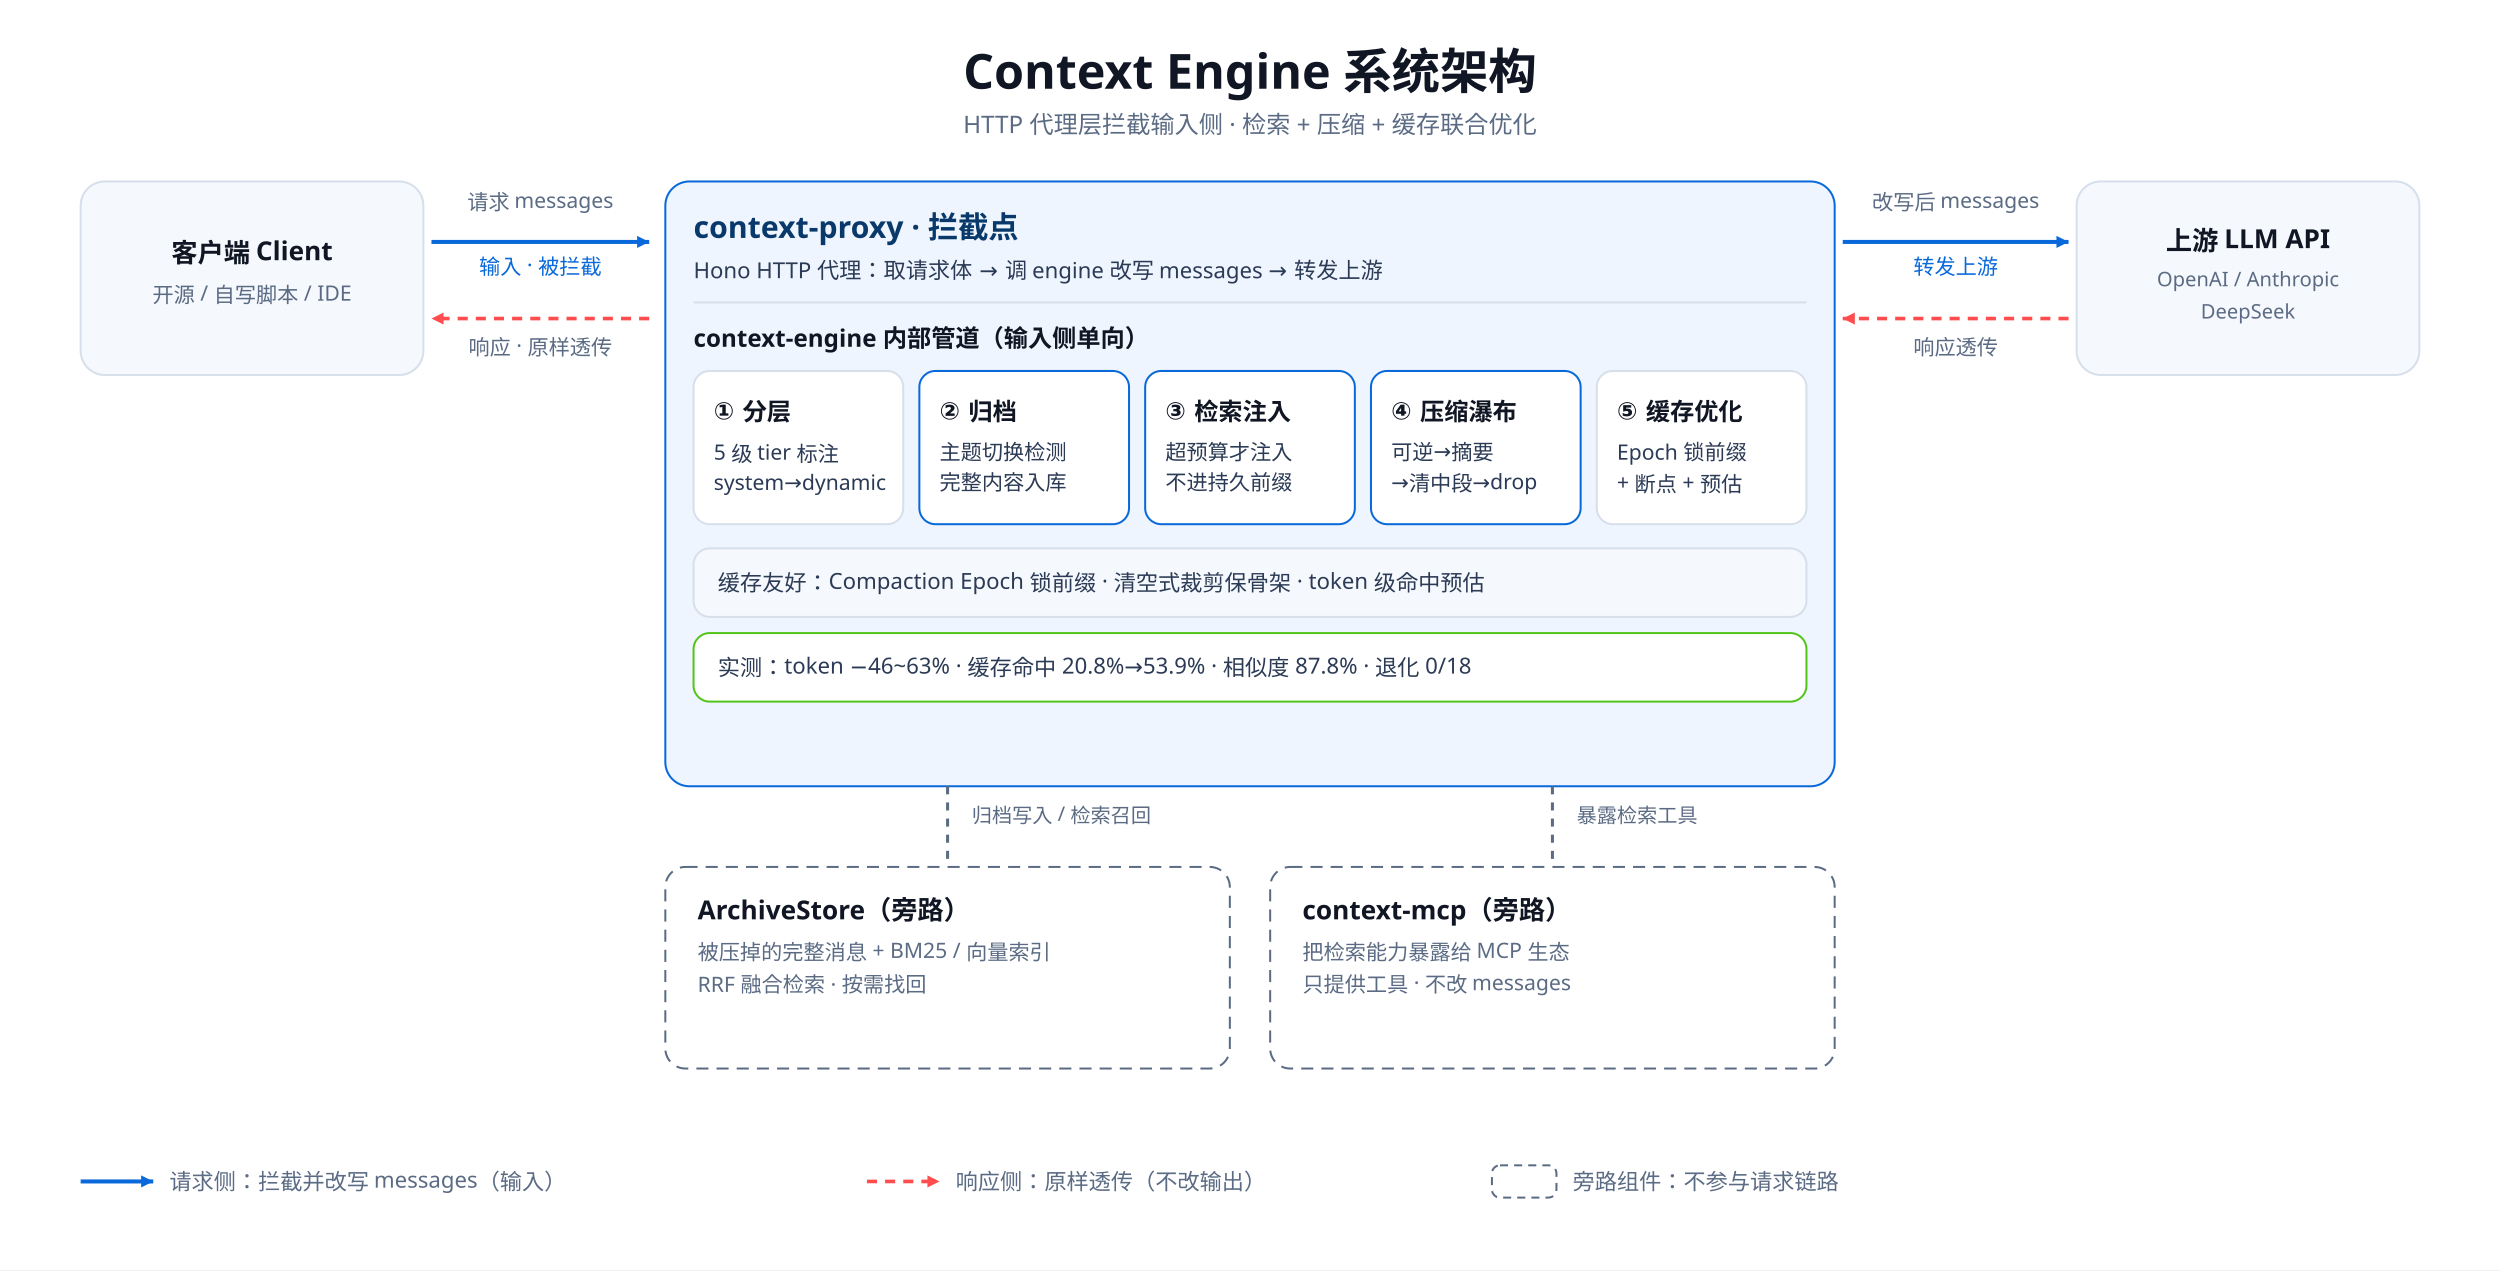
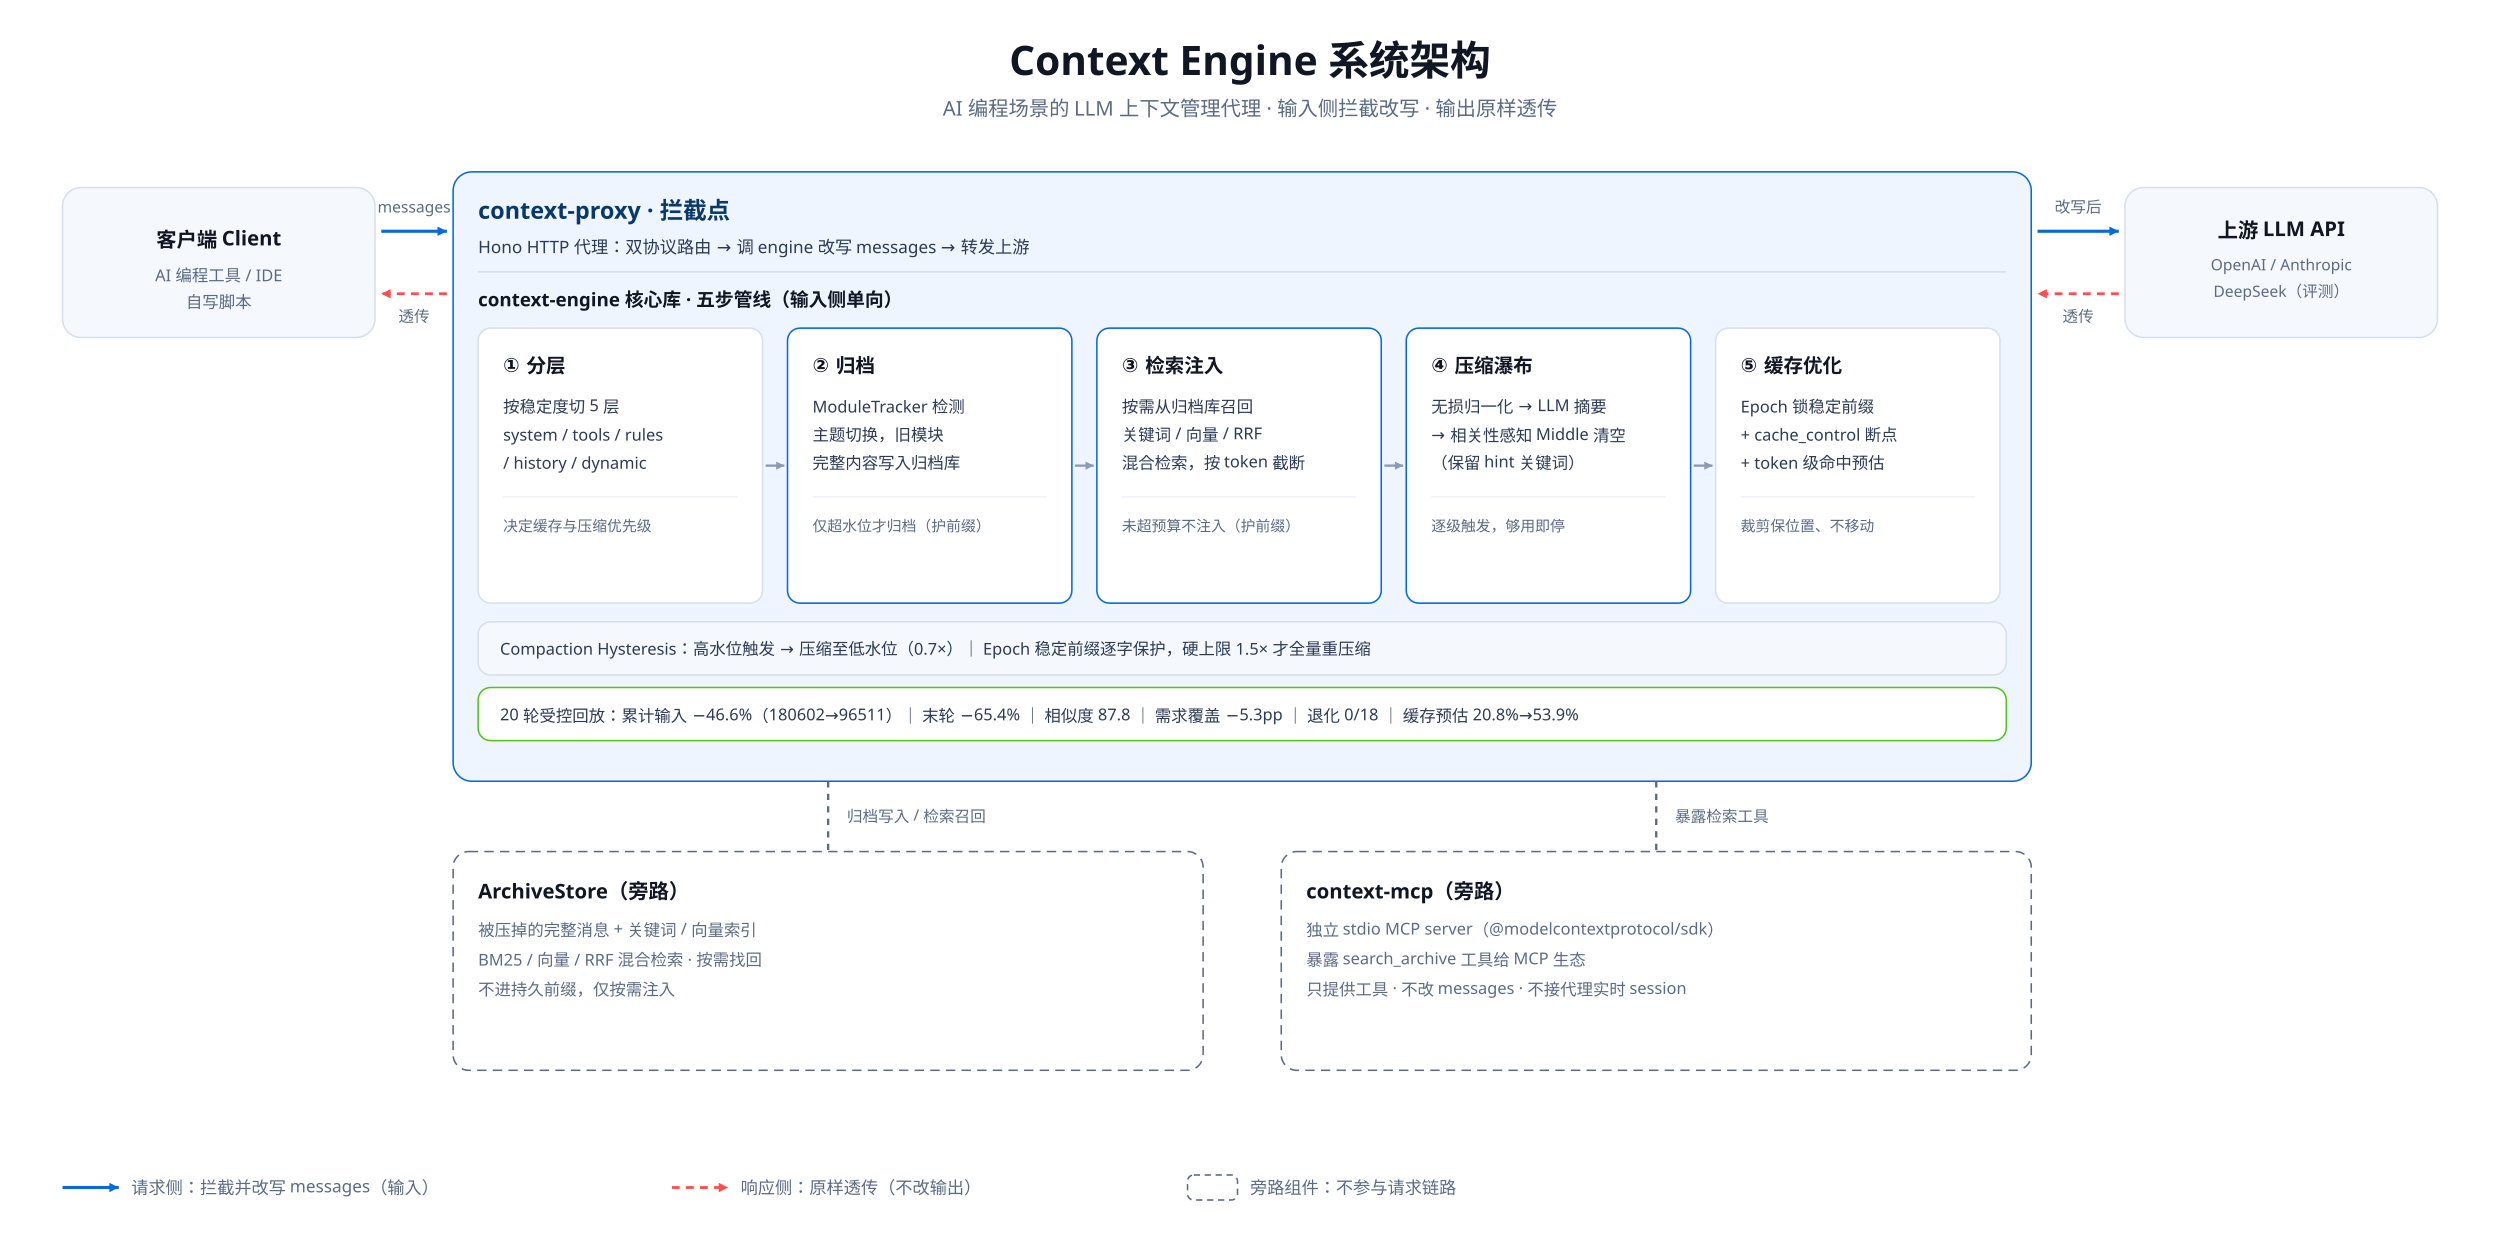
- <svg xmlns="http://www.w3.org/2000/svg" viewBox="0 0 1240 630" width="1240" height="630" font-family="'Microsoft YaHei','PingFang SC',system-ui,sans-serif">
+ <svg xmlns="http://www.w3.org/2000/svg" viewBox="0 0 1600 800" width="1600" height="800" font-family="'Microsoft YaHei','PingFang SC',system-ui,sans-serif">
  <defs>
    <marker id="arrB" viewBox="0 0 8 8" refX="7" refY="4" markerWidth="8" markerHeight="8" markerUnits="userSpaceOnUse" orient="auto">
      <path d="M1 1 L7 4 L1 7 Z" fill="#0969DA" />
    </marker>
    <marker id="arrR" viewBox="0 0 8 8" refX="7" refY="4" markerWidth="8" markerHeight="8" markerUnits="userSpaceOnUse" orient="auto">
      <path d="M1 1 L7 4 L1 7 Z" fill="#FF4D4F" />
    </marker>
+     <marker id="arrG" viewBox="0 0 8 8" refX="7" refY="4" markerWidth="7" markerHeight="7" markerUnits="userSpaceOnUse" orient="auto">
+       <path d="M1 1 L7 4 L1 7 Z" fill="#8C9BB3" />
+     </marker>
  </defs>
-   <rect x="0" y="0" width="1240" height="630" fill="#FFFFFF" />
-   <text x="620" y="44" text-anchor="middle" font-size="24" font-weight="600" fill="#101623">Context Engine 系统架构</text>
-   <text x="620" y="66" text-anchor="middle" font-size="12" fill="#5B6B84">HTTP 代理层拦截输入侧 · 检索 + 压缩 + 缓存联合优化</text>
-   <rect x="40" y="90" width="170" height="96" rx="12" fill="#F5F8FC" stroke="#D6DFEA" />
-   <text x="125" y="130" text-anchor="middle" font-size="13" font-weight="600" fill="#101623">客户端 Client</text>
-   <text x="125" y="150" text-anchor="middle" font-size="10.5" fill="#5B6B84">开源 / 自写脚本 / IDE</text>
-   <rect x="1030" y="90" width="170" height="96" rx="12" fill="#F5F8FC" stroke="#D6DFEA" />
-   <text x="1115" y="124" text-anchor="middle" font-size="13" font-weight="600" fill="#101623">上游 LLM API</text>
-   <text x="1115" y="142" text-anchor="middle" font-size="10" fill="#5B6B84">OpenAI / Anthropic</text>
-   <text x="1115" y="158" text-anchor="middle" font-size="10" fill="#5B6B84">DeepSeek</text>
-   <line x1="214" y1="120" x2="322" y2="120" stroke="#0969DA" stroke-width="2" marker-end="url(#arrB)" />
-   <text x="268" y="104" text-anchor="middle" font-size="10.5" fill="#5B6B84">请求 messages</text>
-   <text x="268" y="136" text-anchor="middle" font-size="10.5" fill="#0969DA">输入 · 被拦截</text>
-   <line x1="322" y1="158" x2="214" y2="158" stroke="#FF4D4F" stroke-width="1.8" stroke-dasharray="5 4" marker-end="url(#arrR)" />
-   <text x="268" y="176" text-anchor="middle" font-size="10.5" fill="#5B6B84">响应 · 原样透传</text>
-   <line x1="914" y1="120" x2="1026" y2="120" stroke="#0969DA" stroke-width="2" marker-end="url(#arrB)" />
-   <text x="970" y="104" text-anchor="middle" font-size="10.5" fill="#5B6B84">改写后 messages</text>
-   <text x="970" y="136" text-anchor="middle" font-size="10.5" fill="#0969DA">转发上游</text>
-   <line x1="1026" y1="158" x2="914" y2="158" stroke="#FF4D4F" stroke-width="1.8" stroke-dasharray="5 4" marker-end="url(#arrR)" />
-   <text x="970" y="176" text-anchor="middle" font-size="10.5" fill="#5B6B84">响应透传</text>
-   <rect x="330" y="90" width="580" height="300" rx="12" fill="#EEF5FE" stroke="#0969DA" />
-   <text x="344" y="118" font-size="15" font-weight="600" fill="#09396B">context-proxy · 拦截点</text>
-   <text x="344" y="138" font-size="11" fill="#2B3A55">Hono HTTP 代理：取请求体 → 调 engine 改写 messages → 转发上游</text>
-   <line x1="344" y1="150" x2="896" y2="150" stroke="#D6DFEA" />
-   <text x="344" y="172" font-size="12" font-weight="600" fill="#101623">context-engine 内部管道（输入侧单向）</text>
-   <g font-size="10.5" fill="#2B3A55">
-     <rect x="344" y="184" width="104" height="76" rx="8" fill="#FFFFFF" stroke="#D6DFEA" />
-     <text x="354" y="208" font-size="12" font-weight="600" fill="#101623">① 分层</text>
-     <text x="354" y="228">5 级 tier 标注</text>
-     <text x="354" y="243">system→dynamic</text>
-     <rect x="456" y="184" width="104" height="76" rx="8" fill="#FFFFFF" stroke="#0969DA" />
-     <text x="466" y="208" font-size="12" font-weight="600" fill="#101623">② 归档</text>
-     <text x="466" y="228">主题切换检测</text>
-     <text x="466" y="243">完整内容入库</text>
-     <rect x="568" y="184" width="104" height="76" rx="8" fill="#FFFFFF" stroke="#0969DA" />
-     <text x="578" y="208" font-size="12" font-weight="600" fill="#101623">③ 检索注入</text>
-     <text x="578" y="228">超预算才注入</text>
-     <text x="578" y="243">不进持久前缀</text>
-     <rect x="680" y="184" width="104" height="76" rx="8" fill="#FFFFFF" stroke="#0969DA" />
-     <text x="690" y="208" font-size="12" font-weight="600" fill="#101623">④ 压缩瀑布</text>
-     <text x="690" y="228">可逆→摘要</text>
-     <text x="690" y="243">→清中段→drop</text>
-     <rect x="792" y="184" width="104" height="76" rx="8" fill="#FFFFFF" stroke="#D6DFEA" />
-     <text x="802" y="208" font-size="12" font-weight="600" fill="#101623">⑤ 缓存优化</text>
-     <text x="802" y="228">Epoch 锁前缀</text>
-     <text x="802" y="243">+ 断点 + 预估</text>
-   </g>
-   <rect x="344" y="272" width="552" height="34" rx="8" fill="#F5F8FC" stroke="#D6DFEA" />
-   <text x="356" y="293" font-size="11" fill="#2B3A55">缓存友好：Compaction Epoch 锁前缀 · 清空式裁剪保骨架 · token 级命中预估</text>
-   <rect x="344" y="314" width="552" height="34" rx="8" fill="#FFFFFF" stroke="#52C41A" />
-   <text x="356" y="335" font-size="11" fill="#2B3A55">实测：token −46~63% · 缓存命中 20.8%→53.9% · 相似度 87.8% · 退化 0/18</text>
-   <line x1="470" y1="390" x2="470" y2="426" stroke="#5B6B84" stroke-width="1.5" stroke-dasharray="4 4" />
-   <text x="482" y="408" font-size="10" fill="#5B6B84">归档写入 / 检索召回</text>
-   <rect x="330" y="430" width="280" height="100" rx="10" fill="#FFFFFF" stroke="#5B6B84" stroke-dasharray="6 4" />
-   <text x="346" y="456" font-size="13" font-weight="600" fill="#101623">ArchiveStore（旁路）</text>
-   <text x="346" y="476" font-size="10.5" fill="#5B6B84">被压掉的完整消息 + BM25 / 向量索引</text>
-   <text x="346" y="492" font-size="10.5" fill="#5B6B84">RRF 融合检索 · 按需找回</text>
-   <line x1="770" y1="390" x2="770" y2="426" stroke="#5B6B84" stroke-width="1.5" stroke-dasharray="4 4" />
-   <text x="782" y="408" font-size="10" fill="#5B6B84">暴露检索工具</text>
-   <rect x="630" y="430" width="280" height="100" rx="10" fill="#FFFFFF" stroke="#5B6B84" stroke-dasharray="6 4" />
-   <text x="646" y="456" font-size="13" font-weight="600" fill="#101623">context-mcp（旁路）</text>
-   <text x="646" y="476" font-size="10.5" fill="#5B6B84">把检索能力暴露给 MCP 生态</text>
-   <text x="646" y="492" font-size="10.5" fill="#5B6B84">只提供工具 · 不改 messages</text>
-   <line x1="40" y1="586" x2="76" y2="586" stroke="#0969DA" stroke-width="2" marker-end="url(#arrB)" />
-   <text x="84" y="590" font-size="11" fill="#5B6B84">请求侧：拦截并改写 messages（输入）</text>
-   <line x1="430" y1="586" x2="466" y2="586" stroke="#FF4D4F" stroke-width="1.8" stroke-dasharray="5 4" marker-end="url(#arrR)" />
-   <text x="474" y="590" font-size="11" fill="#5B6B84">响应侧：原样透传（不改输出）</text>
-   <rect x="740" y="578" width="32" height="16" rx="4" fill="#FFFFFF" stroke="#5B6B84" stroke-dasharray="4 3" />
-   <text x="780" y="590" font-size="11" fill="#5B6B84">旁路组件：不参与请求链路</text>
+   <rect x="0" y="0" width="1600" height="800" fill="#FFFFFF" />
+   <text x="800" y="48" text-anchor="middle" font-size="26" font-weight="600" fill="#101623">Context Engine 系统架构</text>
+   <text x="800" y="74" text-anchor="middle" font-size="13" fill="#5B6B84">AI 编程场景的 LLM 上下文管理代理 · 输入侧拦截改写 · 输出原样透传</text>
+   <rect x="40" y="120" width="200" height="96" rx="12" fill="#F5F8FC" stroke="#D6DFEA" />
+   <text x="140" y="158" text-anchor="middle" font-size="13" font-weight="600" fill="#101623">客户端 Client</text>
+   <text x="140" y="180" text-anchor="middle" font-size="10.5" fill="#5B6B84">AI 编程工具 / IDE</text>
+   <text x="140" y="197" text-anchor="middle" font-size="10.5" fill="#5B6B84">自写脚本</text>
+   <rect x="1360" y="120" width="200" height="96" rx="12" fill="#F5F8FC" stroke="#D6DFEA" />
+   <text x="1460" y="152" text-anchor="middle" font-size="13" font-weight="600" fill="#101623">上游 LLM API</text>
+   <text x="1460" y="173" text-anchor="middle" font-size="10" fill="#5B6B84">OpenAI / Anthropic</text>
+   <text x="1460" y="190" text-anchor="middle" font-size="10" fill="#5B6B84">DeepSeek（评测）</text>
+   <line x1="244" y1="148" x2="286" y2="148" stroke="#0969DA" stroke-width="2" marker-end="url(#arrB)" />
+   <text x="265" y="136" text-anchor="middle" font-size="10" fill="#5B6B84">messages</text>
+   <line x1="286" y1="188" x2="244" y2="188" stroke="#FF4D4F" stroke-width="1.8" stroke-dasharray="5 4" marker-end="url(#arrR)" />
+   <text x="265" y="206" text-anchor="middle" font-size="10" fill="#5B6B84">透传</text>
+   <line x1="1304" y1="148" x2="1356" y2="148" stroke="#0969DA" stroke-width="2" marker-end="url(#arrB)" />
+   <text x="1330" y="136" text-anchor="middle" font-size="10" fill="#5B6B84">改写后</text>
+   <line x1="1356" y1="188" x2="1304" y2="188" stroke="#FF4D4F" stroke-width="1.8" stroke-dasharray="5 4" marker-end="url(#arrR)" />
+   <text x="1330" y="206" text-anchor="middle" font-size="10" fill="#5B6B84">透传</text>
+   <rect x="290" y="110" width="1010" height="390" rx="12" fill="#EEF5FE" stroke="#0969DA" />
+   <text x="306" y="140" font-size="15" font-weight="600" fill="#09396B">context-proxy · 拦截点</text>
+   <text x="306" y="162" font-size="11" fill="#2B3A55">Hono HTTP 代理：双协议路由 → 调 engine 改写 messages → 转发上游</text>
+   <line x1="306" y1="174" x2="1284" y2="174" stroke="#D6DFEA" />
+   <text x="306" y="196" font-size="12" font-weight="600" fill="#101623">context-engine 核心库 · 五步管线（输入侧单向）</text>
+   <rect x="306" y="210" width="182" height="176" rx="8" fill="#FFFFFF" stroke="#D6DFEA" />
+   <text x="322" y="238" font-size="12.5" font-weight="600" fill="#101623">① 分层</text>
+   <text x="322" y="264" font-size="10.5" fill="#2B3A55">按稳定度切 5 层</text>
+   <text x="322" y="282" font-size="10.5" fill="#2B3A55">system / tools / rules</text>
+   <text x="322" y="300" font-size="10.5" fill="#2B3A55">/ history / dynamic</text>
+   <line x1="322" y1="318" x2="472" y2="318" stroke="#EEF2F7" />
+   <text x="322" y="340" font-size="9.5" fill="#5B6B84">决定缓存与压缩优先级</text>
+   <line x1="490" y1="298" x2="502" y2="298" stroke="#8C9BB3" stroke-width="1.5" marker-end="url(#arrG)" />
+   <rect x="504" y="210" width="182" height="176" rx="8" fill="#FFFFFF" stroke="#0969DA" />
+   <text x="520" y="238" font-size="12.5" font-weight="600" fill="#101623">② 归档</text>
+   <text x="520" y="264" font-size="10.5" fill="#2B3A55">ModuleTracker 检测</text>
+   <text x="520" y="282" font-size="10.5" fill="#2B3A55">主题切换，旧模块</text>
+   <text x="520" y="300" font-size="10.5" fill="#2B3A55">完整内容写入归档库</text>
+   <line x1="520" y1="318" x2="670" y2="318" stroke="#EEF2F7" />
+   <text x="520" y="340" font-size="9.5" fill="#5B6B84">仅超水位才归档（护前缀）</text>
+   <line x1="688" y1="298" x2="700" y2="298" stroke="#8C9BB3" stroke-width="1.5" marker-end="url(#arrG)" />
+   <rect x="702" y="210" width="182" height="176" rx="8" fill="#FFFFFF" stroke="#0969DA" />
+   <text x="718" y="238" font-size="12.5" font-weight="600" fill="#101623">③ 检索注入</text>
+   <text x="718" y="264" font-size="10.5" fill="#2B3A55">按需从归档库召回</text>
+   <text x="718" y="282" font-size="10.5" fill="#2B3A55">关键词 / 向量 / RRF</text>
+   <text x="718" y="300" font-size="10.5" fill="#2B3A55">混合检索，按 token 截断</text>
+   <line x1="718" y1="318" x2="868" y2="318" stroke="#EEF2F7" />
+   <text x="718" y="340" font-size="9.5" fill="#5B6B84">未超预算不注入（护前缀）</text>
+   <line x1="886" y1="298" x2="898" y2="298" stroke="#8C9BB3" stroke-width="1.5" marker-end="url(#arrG)" />
+   <rect x="900" y="210" width="182" height="176" rx="8" fill="#FFFFFF" stroke="#0969DA" />
+   <text x="916" y="238" font-size="12.5" font-weight="600" fill="#101623">④ 压缩瀑布</text>
+   <text x="916" y="264" font-size="10.5" fill="#2B3A55">无损归一化 → LLM 摘要</text>
+   <text x="916" y="282" font-size="10.5" fill="#2B3A55">→ 相关性感知 Middle 清空</text>
+   <text x="916" y="300" font-size="10.5" fill="#2B3A55">（保留 hint 关键词）</text>
+   <line x1="916" y1="318" x2="1066" y2="318" stroke="#EEF2F7" />
+   <text x="916" y="340" font-size="9.5" fill="#5B6B84">逐级触发，够用即停</text>
+   <line x1="1084" y1="298" x2="1096" y2="298" stroke="#8C9BB3" stroke-width="1.5" marker-end="url(#arrG)" />
+   <rect x="1098" y="210" width="182" height="176" rx="8" fill="#FFFFFF" stroke="#D6DFEA" />
+   <text x="1114" y="238" font-size="12.5" font-weight="600" fill="#101623">⑤ 缓存优化</text>
+   <text x="1114" y="264" font-size="10.5" fill="#2B3A55">Epoch 锁稳定前缀</text>
+   <text x="1114" y="282" font-size="10.5" fill="#2B3A55">+ cache_control 断点</text>
+   <text x="1114" y="300" font-size="10.5" fill="#2B3A55">+ token 级命中预估</text>
+   <line x1="1114" y1="318" x2="1264" y2="318" stroke="#EEF2F7" />
+   <text x="1114" y="340" font-size="9.5" fill="#5B6B84">裁剪保位置、不移动</text>
+   <rect x="306" y="398" width="978" height="34" rx="8" fill="#F5F8FC" stroke="#D6DFEA" />
+   <text x="320" y="419" font-size="10.5" fill="#2B3A55">Compaction Hysteresis：高水位触发 → 压缩至低水位（0.7×）｜ Epoch 稳定前缀逐字保护，硬上限 1.5× 才全量重压缩</text>
+   <rect x="306" y="440" width="978" height="34" rx="8" fill="#FFFFFF" stroke="#52C41A" />
+   <text x="320" y="461" font-size="10.5" fill="#2B3A55">20 轮受控回放：累计输入 −46.6%（180602→96511）｜ 末轮 −65.4% ｜ 相似度 87.8 ｜ 需求覆盖 −5.3pp ｜ 退化 0/18 ｜ 缓存预估 20.8%→53.9%</text>
+   <line x1="530" y1="500" x2="530" y2="545" stroke="#5B6B84" stroke-width="1.5" stroke-dasharray="4 4" />
+   <text x="542" y="526" font-size="10" fill="#5B6B84">归档写入 / 检索召回</text>
+   <line x1="1060" y1="500" x2="1060" y2="545" stroke="#5B6B84" stroke-width="1.5" stroke-dasharray="4 4" />
+   <text x="1072" y="526" font-size="10" fill="#5B6B84">暴露检索工具</text>
+   <rect x="290" y="545" width="480" height="140" rx="10" fill="#FFFFFF" stroke="#5B6B84" stroke-dasharray="6 4" />
+   <text x="306" y="575" font-size="13" font-weight="600" fill="#101623">ArchiveStore（旁路）</text>
+   <text x="306" y="599" font-size="10.5" fill="#5B6B84">被压掉的完整消息 + 关键词 / 向量索引</text>
+   <text x="306" y="618" font-size="10.5" fill="#5B6B84">BM25 / 向量 / RRF 混合检索 · 按需找回</text>
+   <text x="306" y="637" font-size="10.5" fill="#5B6B84">不进持久前缀，仅按需注入</text>
+   <rect x="820" y="545" width="480" height="140" rx="10" fill="#FFFFFF" stroke="#5B6B84" stroke-dasharray="6 4" />
+   <text x="836" y="575" font-size="13" font-weight="600" fill="#101623">context-mcp（旁路）</text>
+   <text x="836" y="599" font-size="10.5" fill="#5B6B84">独立 stdio MCP server（@modelcontextprotocol/sdk）</text>
+   <text x="836" y="618" font-size="10.5" fill="#5B6B84">暴露 search_archive 工具给 MCP 生态</text>
+   <text x="836" y="637" font-size="10.5" fill="#5B6B84">只提供工具 · 不改 messages · 不接代理实时 session</text>
+   <line x1="40" y1="760" x2="76" y2="760" stroke="#0969DA" stroke-width="2" marker-end="url(#arrB)" />
+   <text x="84" y="764" font-size="11" fill="#5B6B84">请求侧：拦截并改写 messages（输入）</text>
+   <line x1="430" y1="760" x2="466" y2="760" stroke="#FF4D4F" stroke-width="1.8" stroke-dasharray="5 4" marker-end="url(#arrR)" />
+   <text x="474" y="764" font-size="11" fill="#5B6B84">响应侧：原样透传（不改输出）</text>
+   <rect x="760" y="752" width="32" height="16" rx="4" fill="#FFFFFF" stroke="#5B6B84" stroke-dasharray="4 3" />
+   <text x="800" y="764" font-size="11" fill="#5B6B84">旁路组件：不参与请求链路</text>
</svg>
